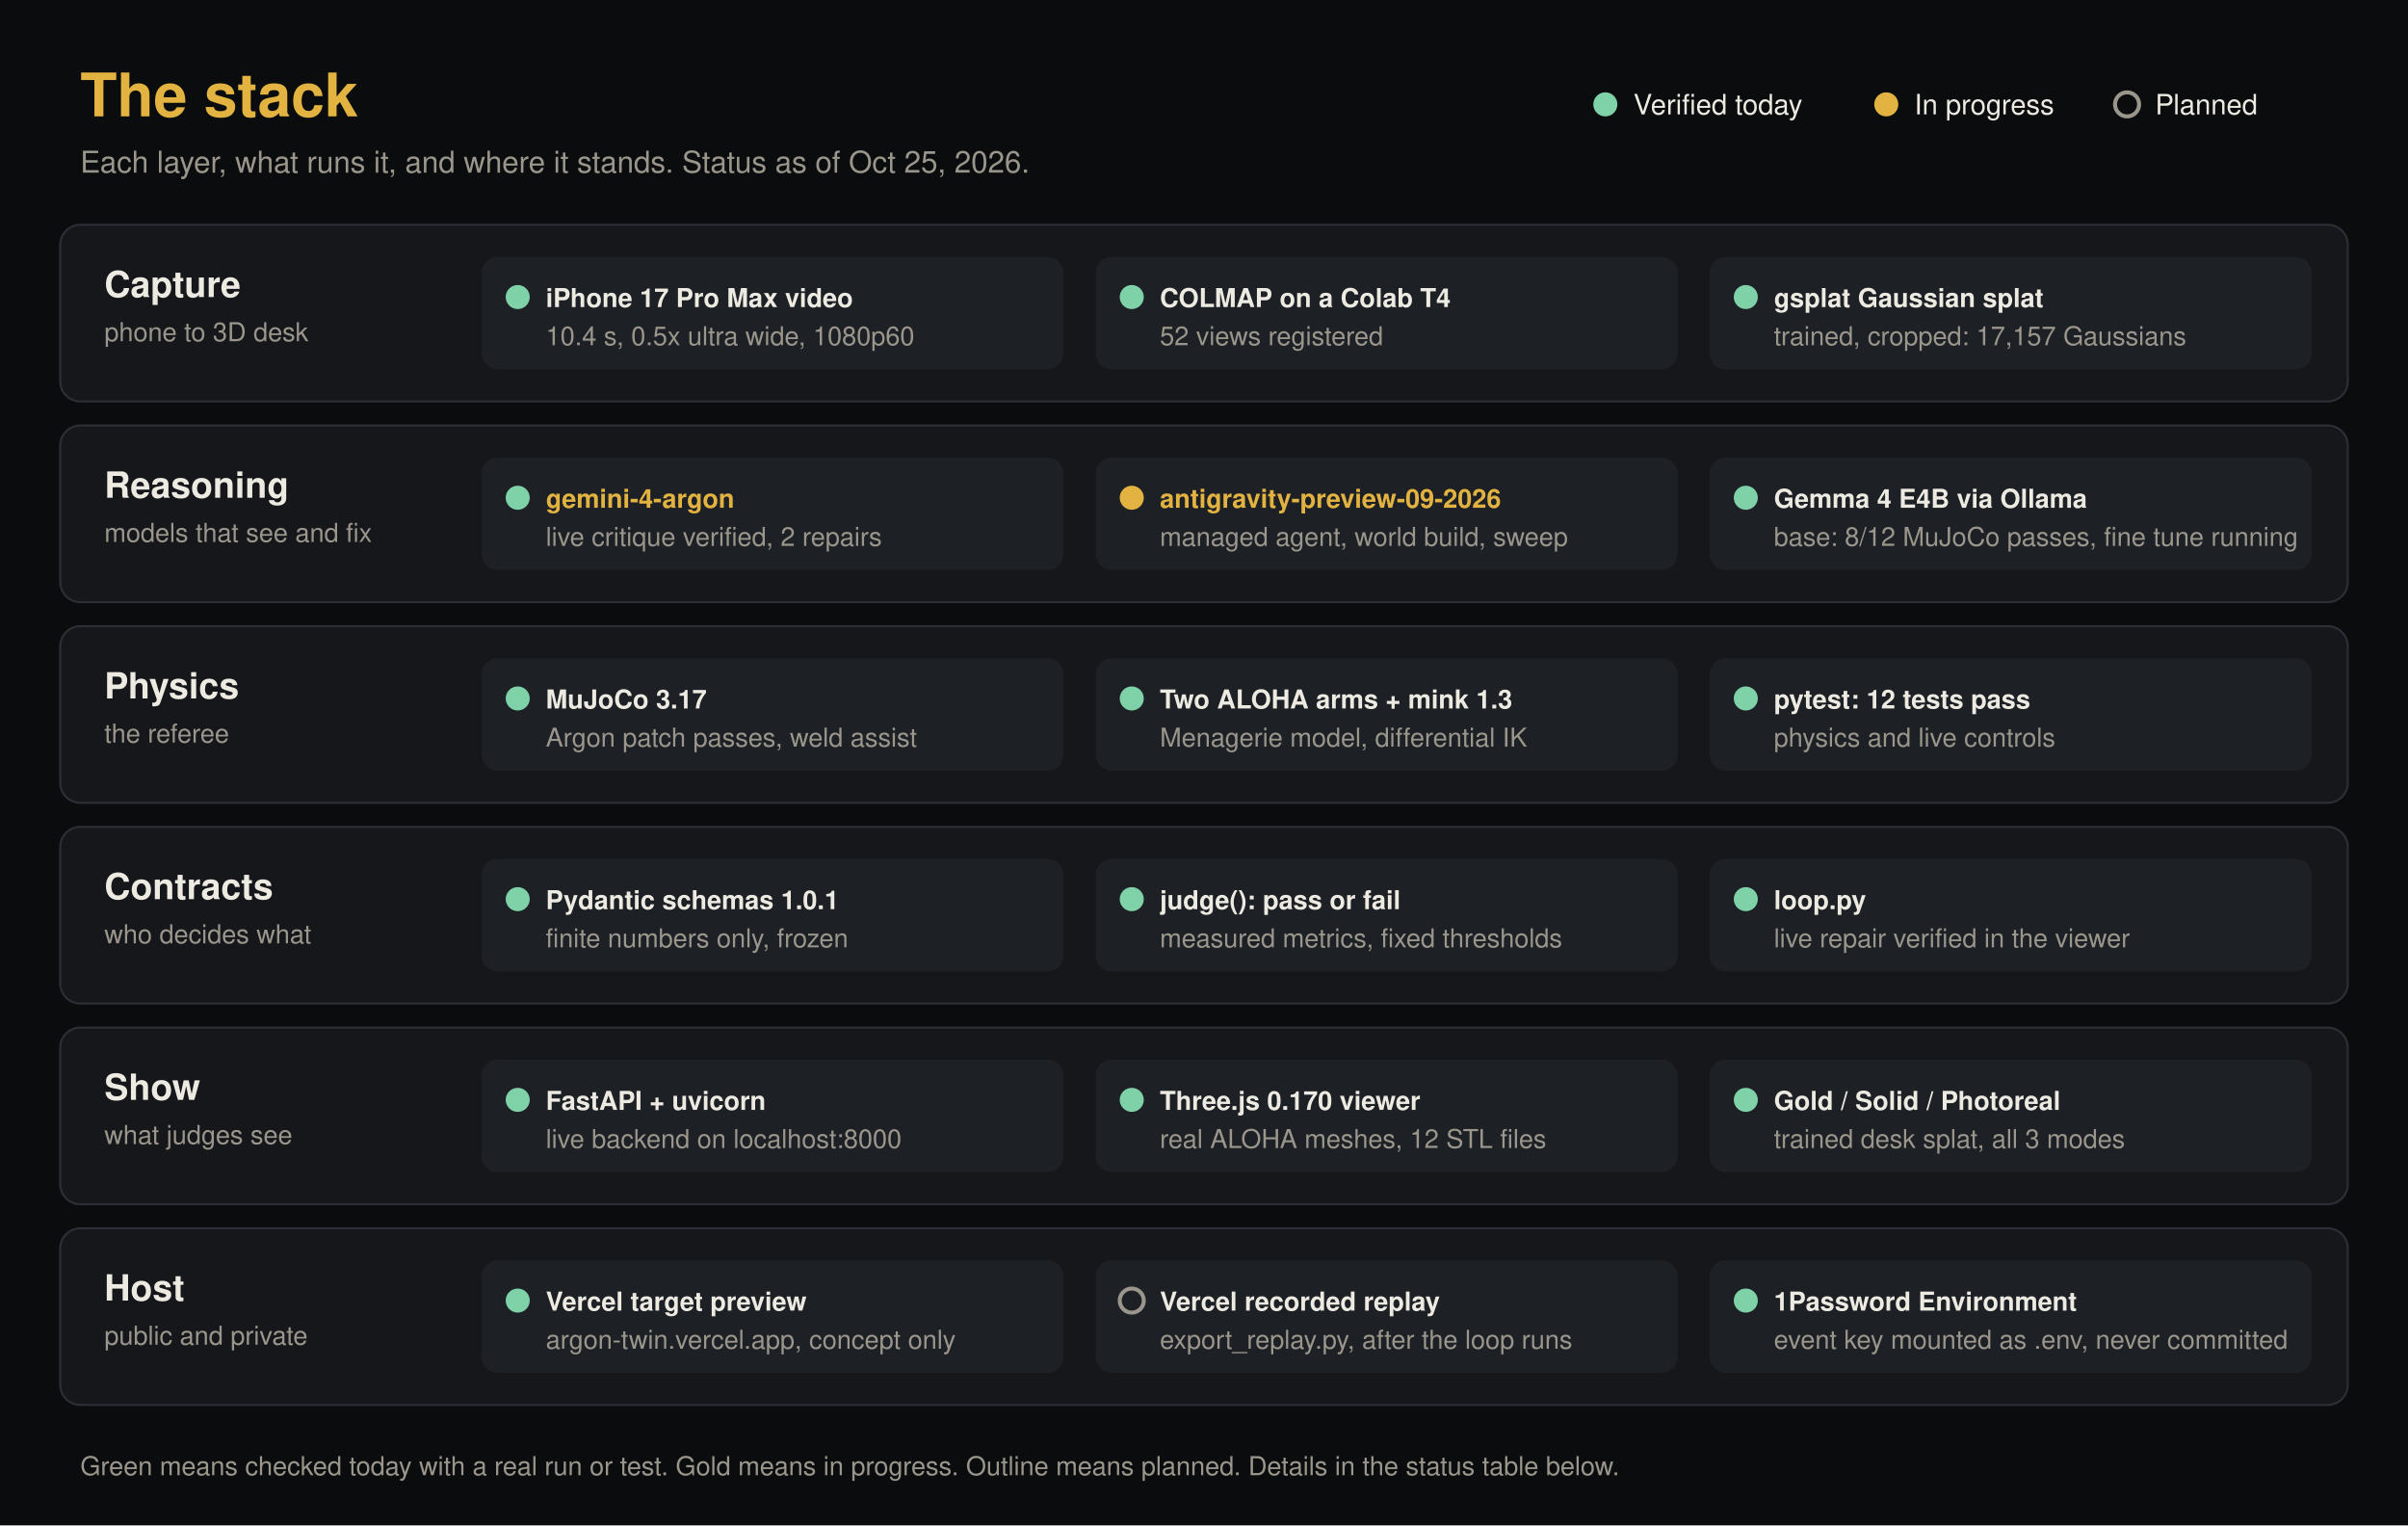
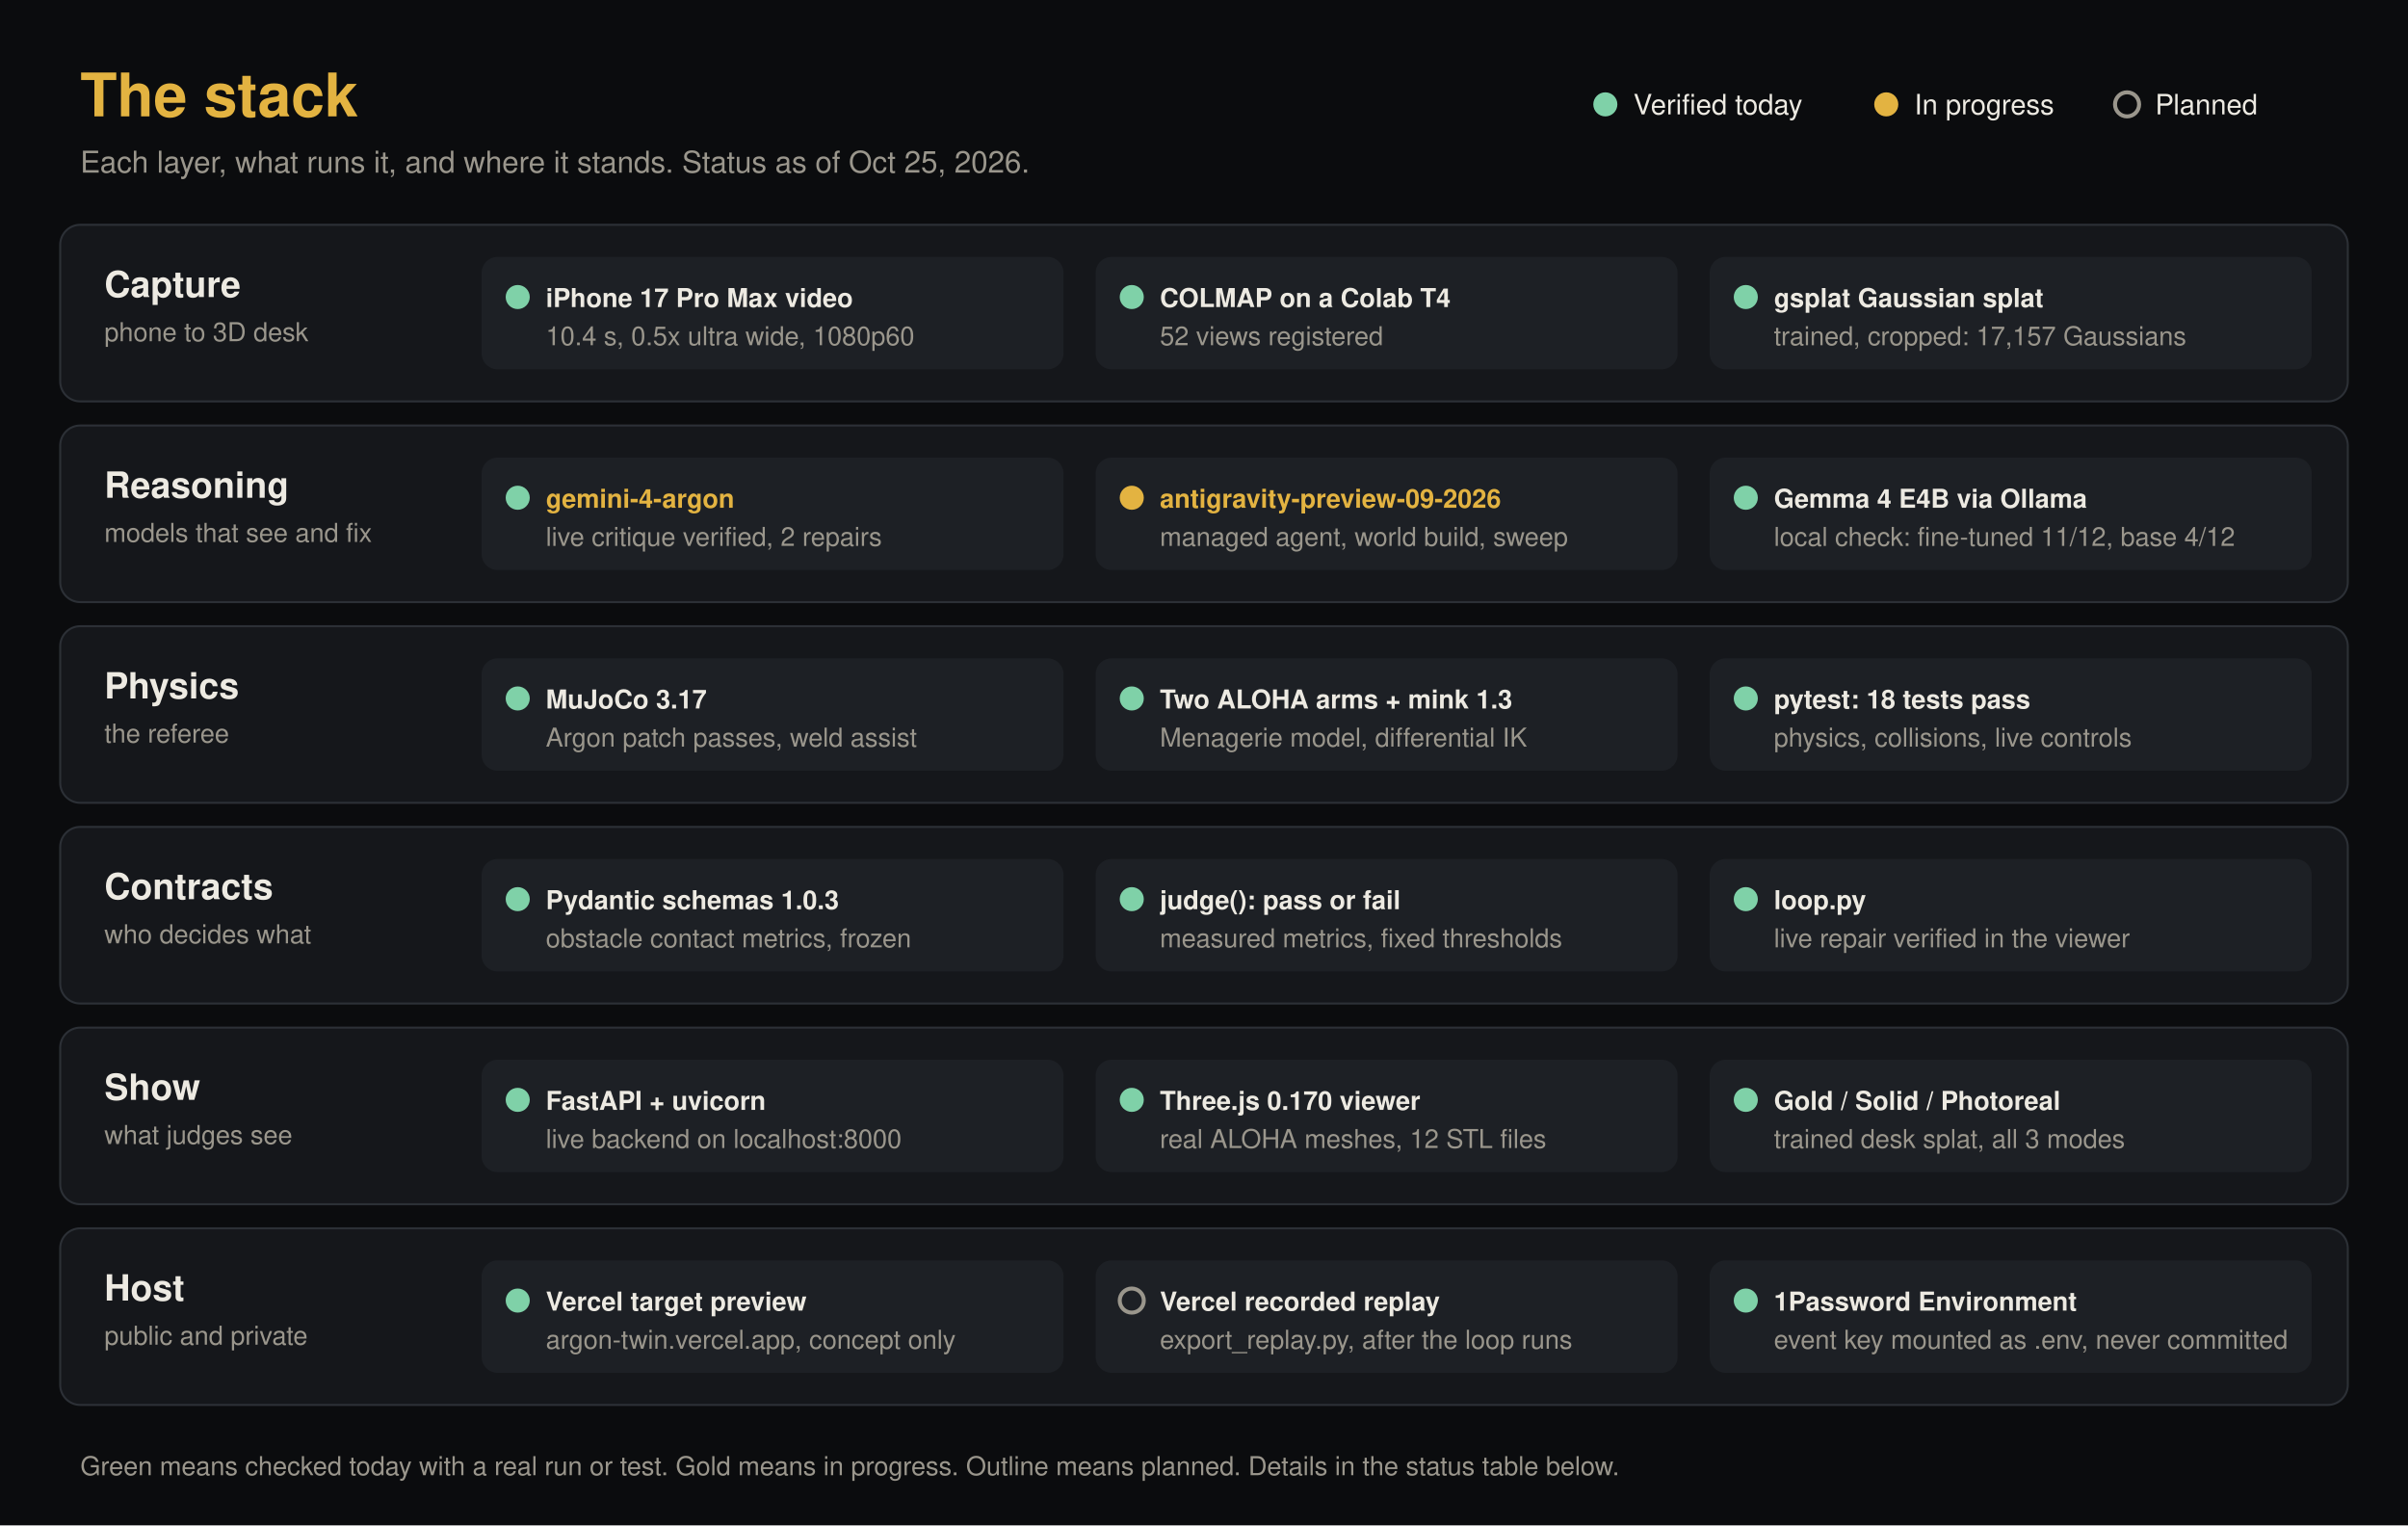
<svg xmlns="http://www.w3.org/2000/svg" viewBox="0 0 1200 760" width="1200" height="760" font-family="-apple-system, 'Helvetica Neue', Helvetica, Arial, sans-serif">
  <rect width="1200" height="760" fill="#0b0c0e" />
  <text x="40" y="58" font-size="30" font-weight="800" fill="#e3b341">The stack</text>
  <text x="40" y="86" font-size="15" fill="#9a968c">Each layer, what runs it, and where it stands. Status as of Oct 25, 2026.</text>
  <g font-size="14" fill="#edeae2">
    <circle cx="800" cy="52" r="6" fill="#7fd1a8" />
    <text x="814" y="57">Verified today</text>
    <circle cx="940" cy="52" r="6" fill="#e3b341" />
    <text x="954" y="57">In progress</text>
    <circle cx="1060" cy="52" r="6" fill="none" stroke="#9a968c" stroke-width="2" />
    <text x="1074" y="57">Planned</text>
  </g>
  <g font-size="13">
    <rect x="30" y="112" width="1140" height="88" rx="10" fill="#15171b" stroke="#2c3036" />
    <text x="52" y="148" font-size="18" font-weight="700" fill="#edeae2">Capture</text>
    <text x="52" y="170" fill="#9a968c">phone to 3D desk</text>
    <g transform="translate(240,128)">
      <rect width="290" height="56" rx="8" fill="#1d2025" />
      <circle cx="18" cy="20" r="6" fill="#7fd1a8" />
      <text x="32" y="25" font-weight="700" fill="#edeae2">iPhone 17 Pro Max video</text>
      <text x="32" y="44" fill="#9a968c">10.4 s, 0.5x ultra wide, 1080p60</text>
    </g>
    <g transform="translate(546,128)">
      <rect width="290" height="56" rx="8" fill="#1d2025" />
      <circle cx="18" cy="20" r="6" fill="#7fd1a8" />
      <text x="32" y="25" font-weight="700" fill="#edeae2">COLMAP on a Colab T4</text>
      <text x="32" y="44" fill="#9a968c">52 views registered</text>
    </g>
    <g transform="translate(852,128)">
      <rect width="300" height="56" rx="8" fill="#1d2025" />
      <circle cx="18" cy="20" r="6" fill="#7fd1a8" />
      <text x="32" y="25" font-weight="700" fill="#edeae2">gsplat Gaussian splat</text>
      <text x="32" y="44" fill="#9a968c">trained, cropped: 17,157 Gaussians</text>
    </g>
    <rect x="30" y="212" width="1140" height="88" rx="10" fill="#15171b" stroke="#2c3036" />
    <text x="52" y="248" font-size="18" font-weight="700" fill="#edeae2">Reasoning</text>
    <text x="52" y="270" fill="#9a968c">models that see and fix</text>
    <g transform="translate(240,228)">
      <rect width="290" height="56" rx="8" fill="#1d2025" />
      <circle cx="18" cy="20" r="6" fill="#7fd1a8" />
      <text x="32" y="25" font-weight="700" fill="#e3b341">gemini-4-argon</text>
      <text x="32" y="44" fill="#9a968c">live critique verified, 2 repairs</text>
    </g>
    <g transform="translate(546,228)">
      <rect width="290" height="56" rx="8" fill="#1d2025" />
      <circle cx="18" cy="20" r="6" fill="#e3b341" />
      <text x="32" y="25" font-weight="700" fill="#e3b341">antigravity-preview-09-2026</text>
      <text x="32" y="44" fill="#9a968c">managed agent, world build, sweep</text>
    </g>
    <g transform="translate(852,228)">
      <rect width="300" height="56" rx="8" fill="#1d2025" />
      <circle cx="18" cy="20" r="6" fill="#7fd1a8" />
      <text x="32" y="25" font-weight="700" fill="#edeae2">Gemma 4 E4B via Ollama</text>
-       <text x="32" y="44" fill="#9a968c">base: 8/12 MuJoCo passes, fine tune running</text>
+       <text x="32" y="44" fill="#9a968c">local check: fine-tuned 11/12, base 4/12</text>
    </g>
    <rect x="30" y="312" width="1140" height="88" rx="10" fill="#15171b" stroke="#2c3036" />
    <text x="52" y="348" font-size="18" font-weight="700" fill="#edeae2">Physics</text>
    <text x="52" y="370" fill="#9a968c">the referee</text>
    <g transform="translate(240,328)">
      <rect width="290" height="56" rx="8" fill="#1d2025" />
      <circle cx="18" cy="20" r="6" fill="#7fd1a8" />
      <text x="32" y="25" font-weight="700" fill="#edeae2">MuJoCo 3.17</text>
      <text x="32" y="44" fill="#9a968c">Argon patch passes, weld assist</text>
    </g>
    <g transform="translate(546,328)">
      <rect width="290" height="56" rx="8" fill="#1d2025" />
      <circle cx="18" cy="20" r="6" fill="#7fd1a8" />
      <text x="32" y="25" font-weight="700" fill="#edeae2">Two ALOHA arms + mink 1.3</text>
      <text x="32" y="44" fill="#9a968c">Menagerie model, differential IK</text>
    </g>
    <g transform="translate(852,328)">
      <rect width="300" height="56" rx="8" fill="#1d2025" />
      <circle cx="18" cy="20" r="6" fill="#7fd1a8" />
-       <text x="32" y="25" font-weight="700" fill="#edeae2">pytest: 12 tests pass</text>
-       <text x="32" y="44" fill="#9a968c">physics and live controls</text>
+       <text x="32" y="25" font-weight="700" fill="#edeae2">pytest: 18 tests pass</text>
+       <text x="32" y="44" fill="#9a968c">physics, collisions, live controls</text>
    </g>
    <rect x="30" y="412" width="1140" height="88" rx="10" fill="#15171b" stroke="#2c3036" />
    <text x="52" y="448" font-size="18" font-weight="700" fill="#edeae2">Contracts</text>
    <text x="52" y="470" fill="#9a968c">who decides what</text>
    <g transform="translate(240,428)">
      <rect width="290" height="56" rx="8" fill="#1d2025" />
      <circle cx="18" cy="20" r="6" fill="#7fd1a8" />
-       <text x="32" y="25" font-weight="700" fill="#edeae2">Pydantic schemas 1.0.1</text>
-       <text x="32" y="44" fill="#9a968c">finite numbers only, frozen</text>
+       <text x="32" y="25" font-weight="700" fill="#edeae2">Pydantic schemas 1.0.3</text>
+       <text x="32" y="44" fill="#9a968c">obstacle contact metrics, frozen</text>
    </g>
    <g transform="translate(546,428)">
      <rect width="290" height="56" rx="8" fill="#1d2025" />
      <circle cx="18" cy="20" r="6" fill="#7fd1a8" />
      <text x="32" y="25" font-weight="700" fill="#edeae2">judge(): pass or fail</text>
      <text x="32" y="44" fill="#9a968c">measured metrics, fixed thresholds</text>
    </g>
    <g transform="translate(852,428)">
      <rect width="300" height="56" rx="8" fill="#1d2025" />
      <circle cx="18" cy="20" r="6" fill="#7fd1a8" />
      <text x="32" y="25" font-weight="700" fill="#edeae2">loop.py</text>
      <text x="32" y="44" fill="#9a968c">live repair verified in the viewer</text>
    </g>
    <rect x="30" y="512" width="1140" height="88" rx="10" fill="#15171b" stroke="#2c3036" />
    <text x="52" y="548" font-size="18" font-weight="700" fill="#edeae2">Show</text>
    <text x="52" y="570" fill="#9a968c">what judges see</text>
    <g transform="translate(240,528)">
      <rect width="290" height="56" rx="8" fill="#1d2025" />
      <circle cx="18" cy="20" r="6" fill="#7fd1a8" />
      <text x="32" y="25" font-weight="700" fill="#edeae2">FastAPI + uvicorn</text>
      <text x="32" y="44" fill="#9a968c">live backend on localhost:8000</text>
    </g>
    <g transform="translate(546,528)">
      <rect width="290" height="56" rx="8" fill="#1d2025" />
      <circle cx="18" cy="20" r="6" fill="#7fd1a8" />
      <text x="32" y="25" font-weight="700" fill="#edeae2">Three.js 0.170 viewer</text>
      <text x="32" y="44" fill="#9a968c">real ALOHA meshes, 12 STL files</text>
    </g>
    <g transform="translate(852,528)">
      <rect width="300" height="56" rx="8" fill="#1d2025" />
      <circle cx="18" cy="20" r="6" fill="#7fd1a8" />
      <text x="32" y="25" font-weight="700" fill="#edeae2">Gold / Solid / Photoreal</text>
      <text x="32" y="44" fill="#9a968c">trained desk splat, all 3 modes</text>
    </g>
    <rect x="30" y="612" width="1140" height="88" rx="10" fill="#15171b" stroke="#2c3036" />
    <text x="52" y="648" font-size="18" font-weight="700" fill="#edeae2">Host</text>
    <text x="52" y="670" fill="#9a968c">public and private</text>
    <g transform="translate(240,628)">
      <rect width="290" height="56" rx="8" fill="#1d2025" />
      <circle cx="18" cy="20" r="6" fill="#7fd1a8" />
      <text x="32" y="25" font-weight="700" fill="#edeae2">Vercel target preview</text>
      <text x="32" y="44" fill="#9a968c">argon-twin.vercel.app, concept only</text>
    </g>
    <g transform="translate(546,628)">
      <rect width="290" height="56" rx="8" fill="#1d2025" />
      <circle cx="18" cy="20" r="6" fill="none" stroke="#9a968c" stroke-width="2" />
      <text x="32" y="25" font-weight="700" fill="#edeae2">Vercel recorded replay</text>
      <text x="32" y="44" fill="#9a968c">export_replay.py, after the loop runs</text>
    </g>
    <g transform="translate(852,628)">
      <rect width="300" height="56" rx="8" fill="#1d2025" />
      <circle cx="18" cy="20" r="6" fill="#7fd1a8" />
      <text x="32" y="25" font-weight="700" fill="#edeae2">1Password Environment</text>
      <text x="32" y="44" fill="#9a968c">event key mounted as .env, never committed</text>
    </g>
  </g>
  <text x="40" y="735" font-size="13" fill="#9a968c">Green means checked today with a real run or test. Gold means in progress. Outline means planned. Details in the status table below.</text>
</svg>
